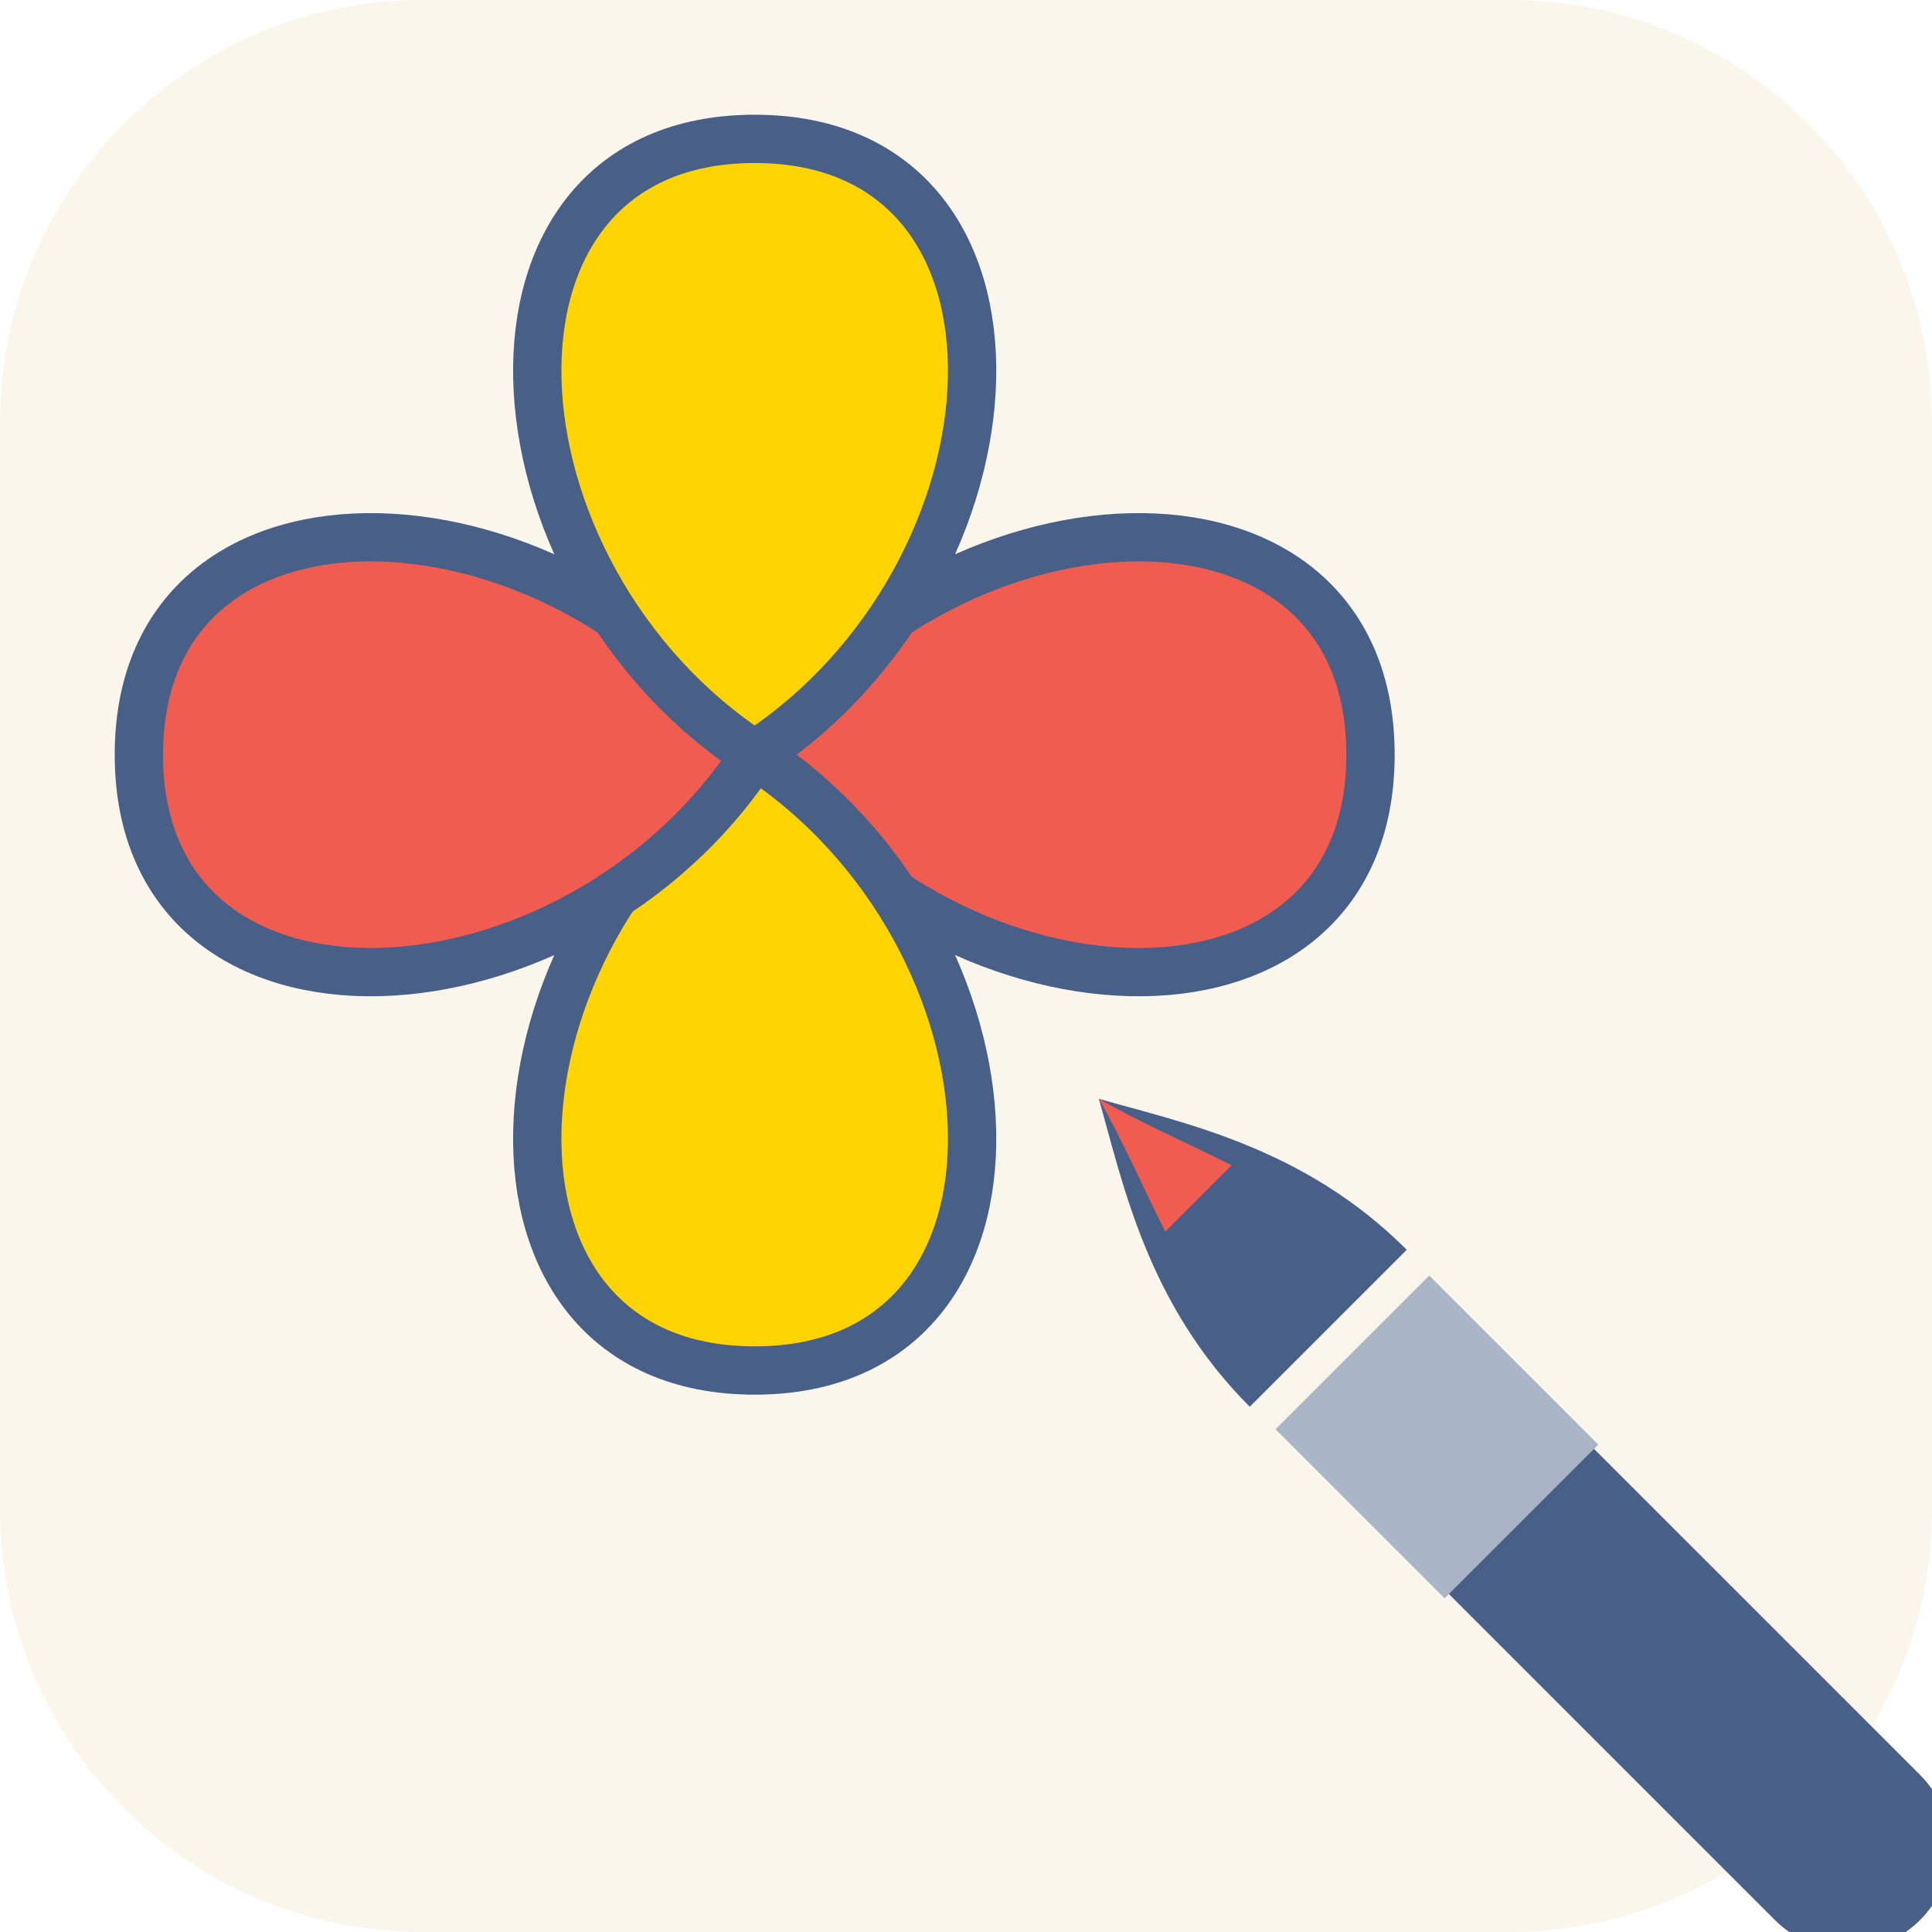
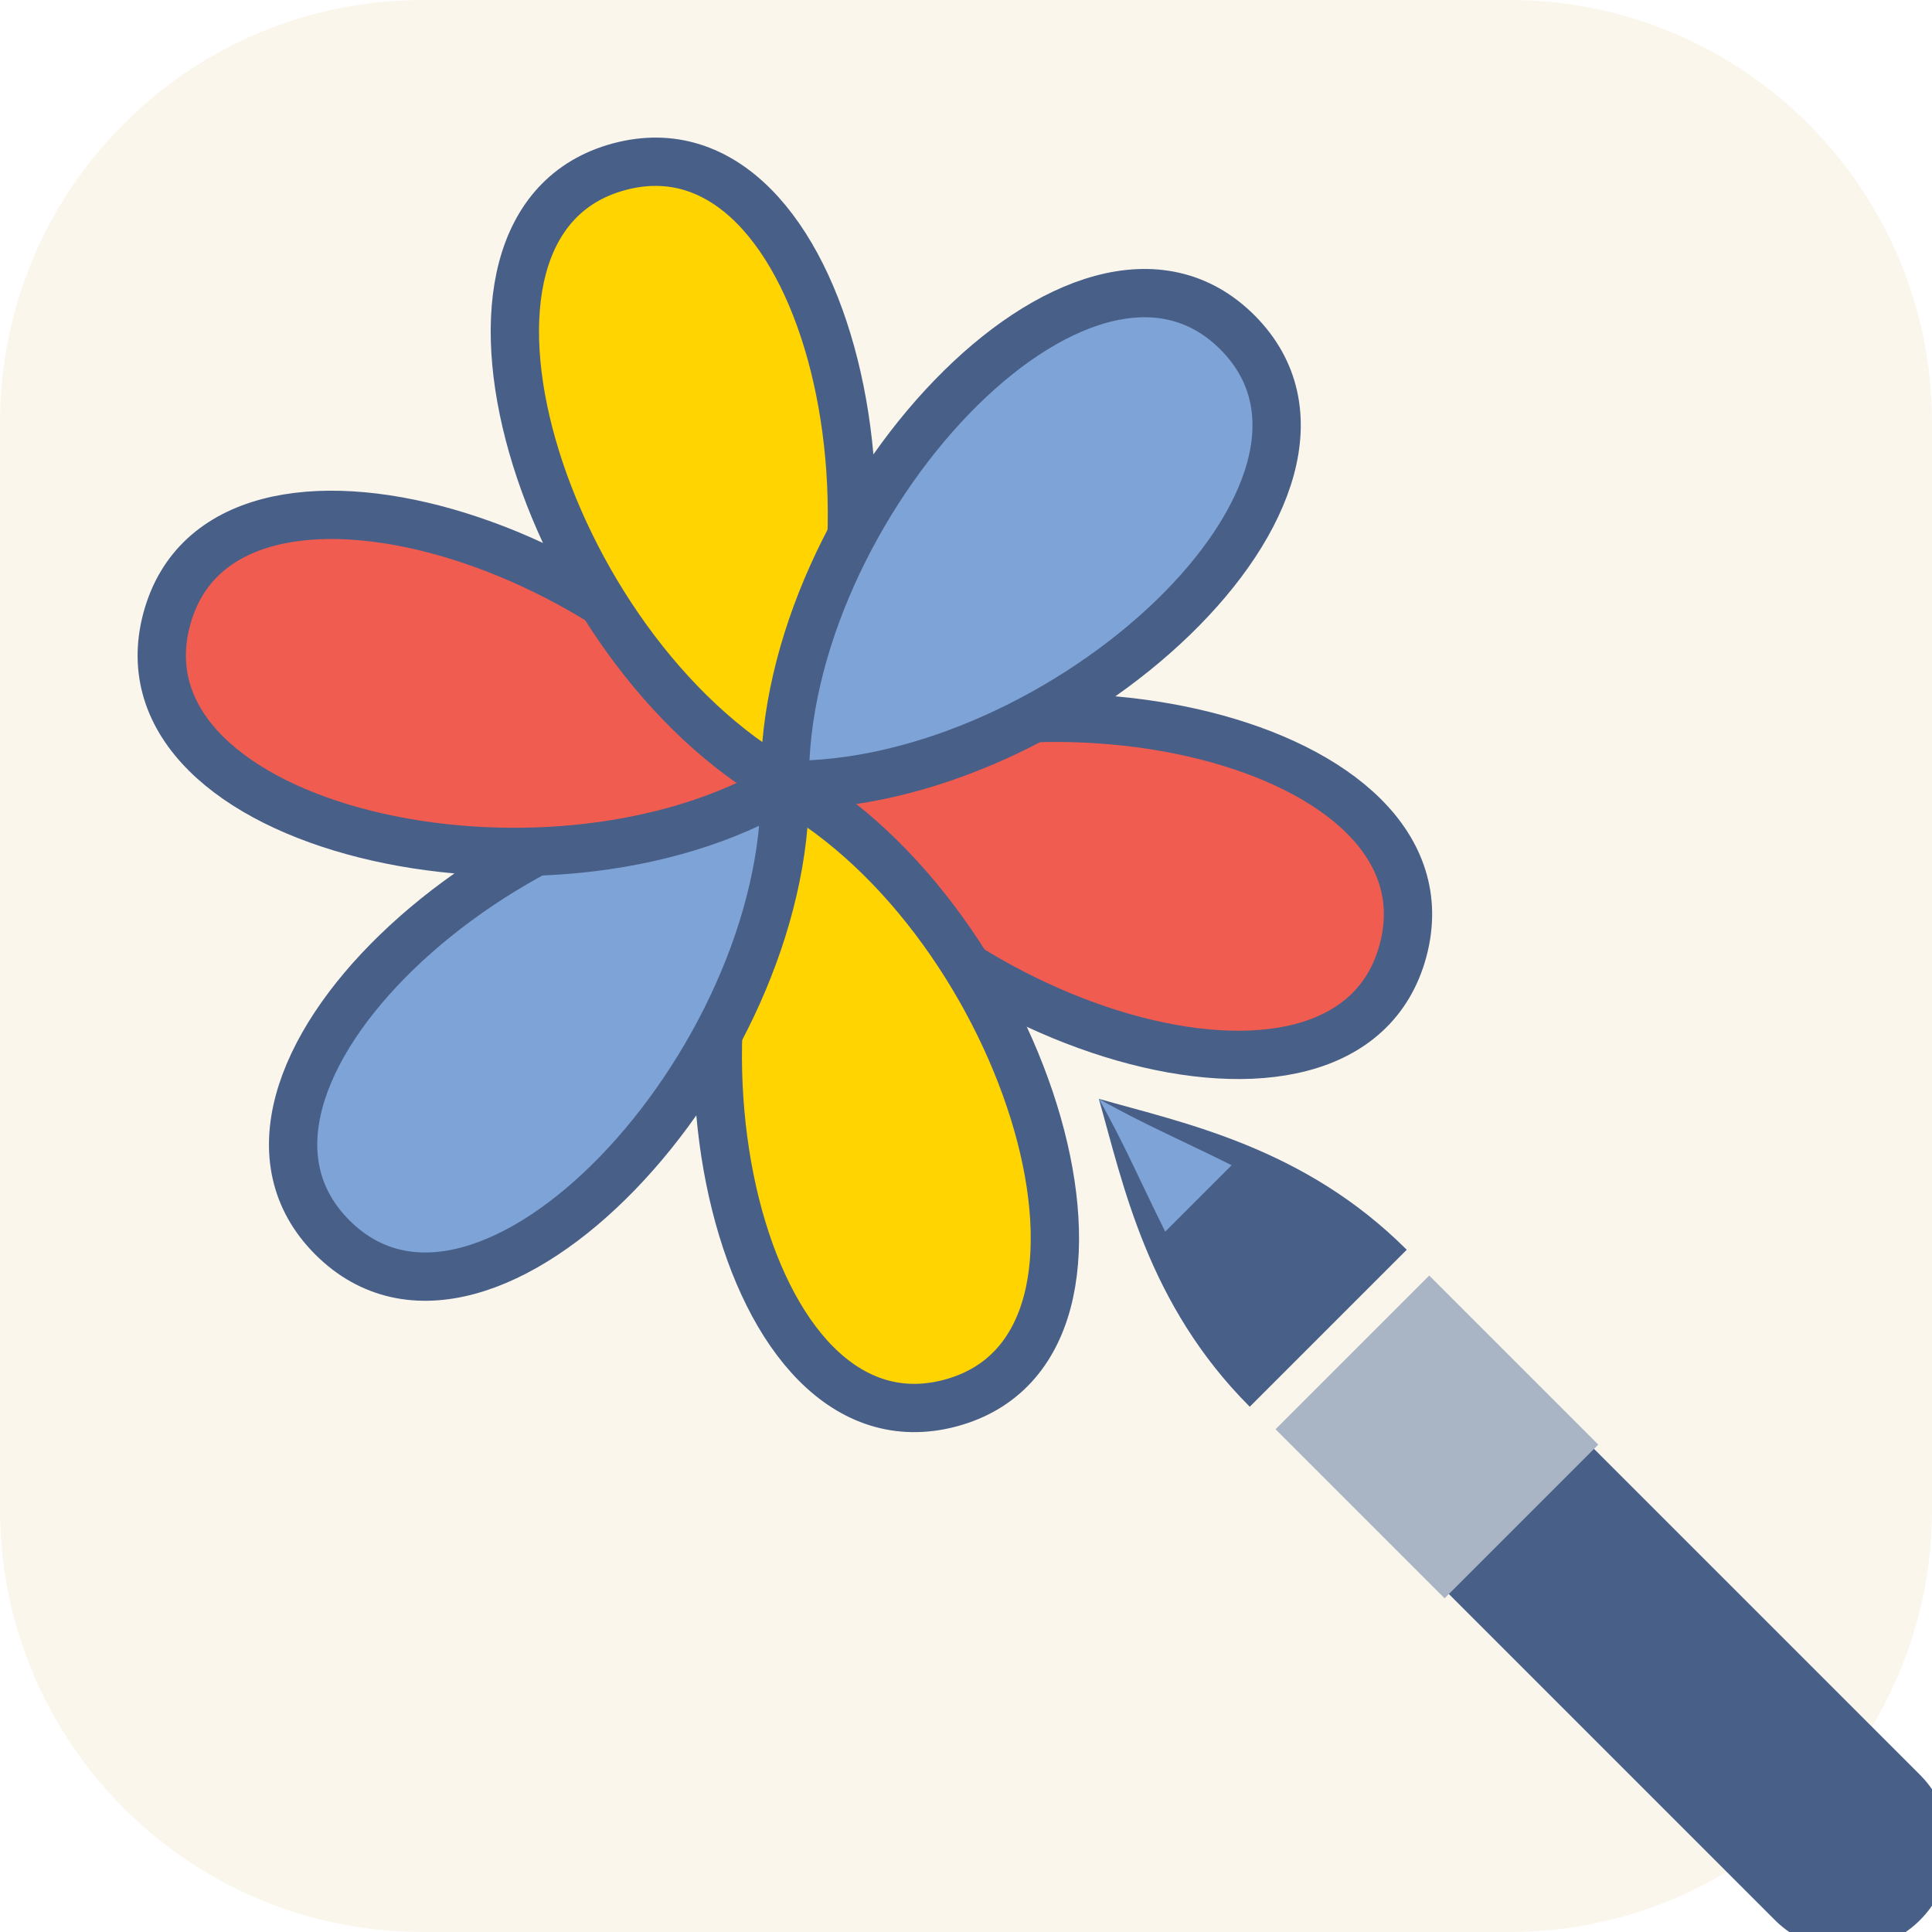
<svg xmlns="http://www.w3.org/2000/svg" viewBox="0 0 32 32">
  <rect width="32" height="32" rx="7" fill="#fbf6ec" />
-   <g transform="translate(12.5 12.5)" stroke="#485f88" stroke-width=".8" stroke-linejoin="round">
-     <path d="M0 0C3-4.6 10.2-5 10.2 0S3 4.6 0 0Z" fill="#f05c50" />
-     <path d="M0 0C3-4.6 10.2-5 10.2 0S3 4.6 0 0Z" fill="#ffd400" transform="rotate(90)" />
-     <path d="M0 0C3-4.6 10.2-5 10.2 0S3 4.6 0 0Z" fill="#f05c50" transform="rotate(180)" />
-     <path d="M0 0C3-4.6 10.2-5 10.2 0S3 4.6 0 0Z" fill="#ffd400" transform="rotate(270)" />
+   <g transform="translate(13 13)" stroke="#485f88" stroke-width=".8" stroke-linejoin="round">
+     <path d="M0 0C3.2-3.3 10.6-3.6 10.6 0S3.2 3.3 0 0Z" fill="#f05c50" transform="rotate(15)" />
+     <path d="M0 0C3.2-3.3 10.6-3.6 10.6 0S3.2 3.3 0 0Z" fill="#ffd400" transform="rotate(75)" />
+     <path d="M0 0C3.2-3.3 10.6-3.6 10.6 0S3.2 3.3 0 0Z" fill="#7ea3d6" transform="rotate(135)" />
+     <path d="M0 0C3.2-3.3 10.6-3.6 10.6 0S3.2 3.3 0 0Z" fill="#f05c50" transform="rotate(195)" />
+     <path d="M0 0C3.2-3.3 10.6-3.6 10.6 0S3.2 3.3 0 0Z" fill="#ffd400" transform="rotate(255)" />
+     <path d="M0 0C3.2-3.3 10.6-3.6 10.6 0S3.2 3.3 0 0Z" fill="#7ea3d6" transform="rotate(315)" />
  </g>
  <path d="M24.6 24.6 30.6 30.6" stroke="#485f88" stroke-width="3.4" stroke-linecap="round" />
  <path d="M22.4 22.4 25.2 25.2" stroke="#a9b4c4" stroke-width="3.6" />
  <path d="M23.3 20.7C21.6 19 19.6 18.6 18.2 18.2 18.6 19.6 19 21.6 20.7 23.3Z" fill="#485f88" />
-   <path d="M20.4 19.3C19.6 18.9 18.9 18.6 18.2 18.2 18.6 18.9 18.9 19.6 19.3 20.4Z" fill="#f05c50" />
+   <path d="M20.4 19.3C19.6 18.9 18.9 18.6 18.2 18.2 18.6 18.9 18.9 19.6 19.3 20.4Z" fill="#7ea3d6" />
</svg>
